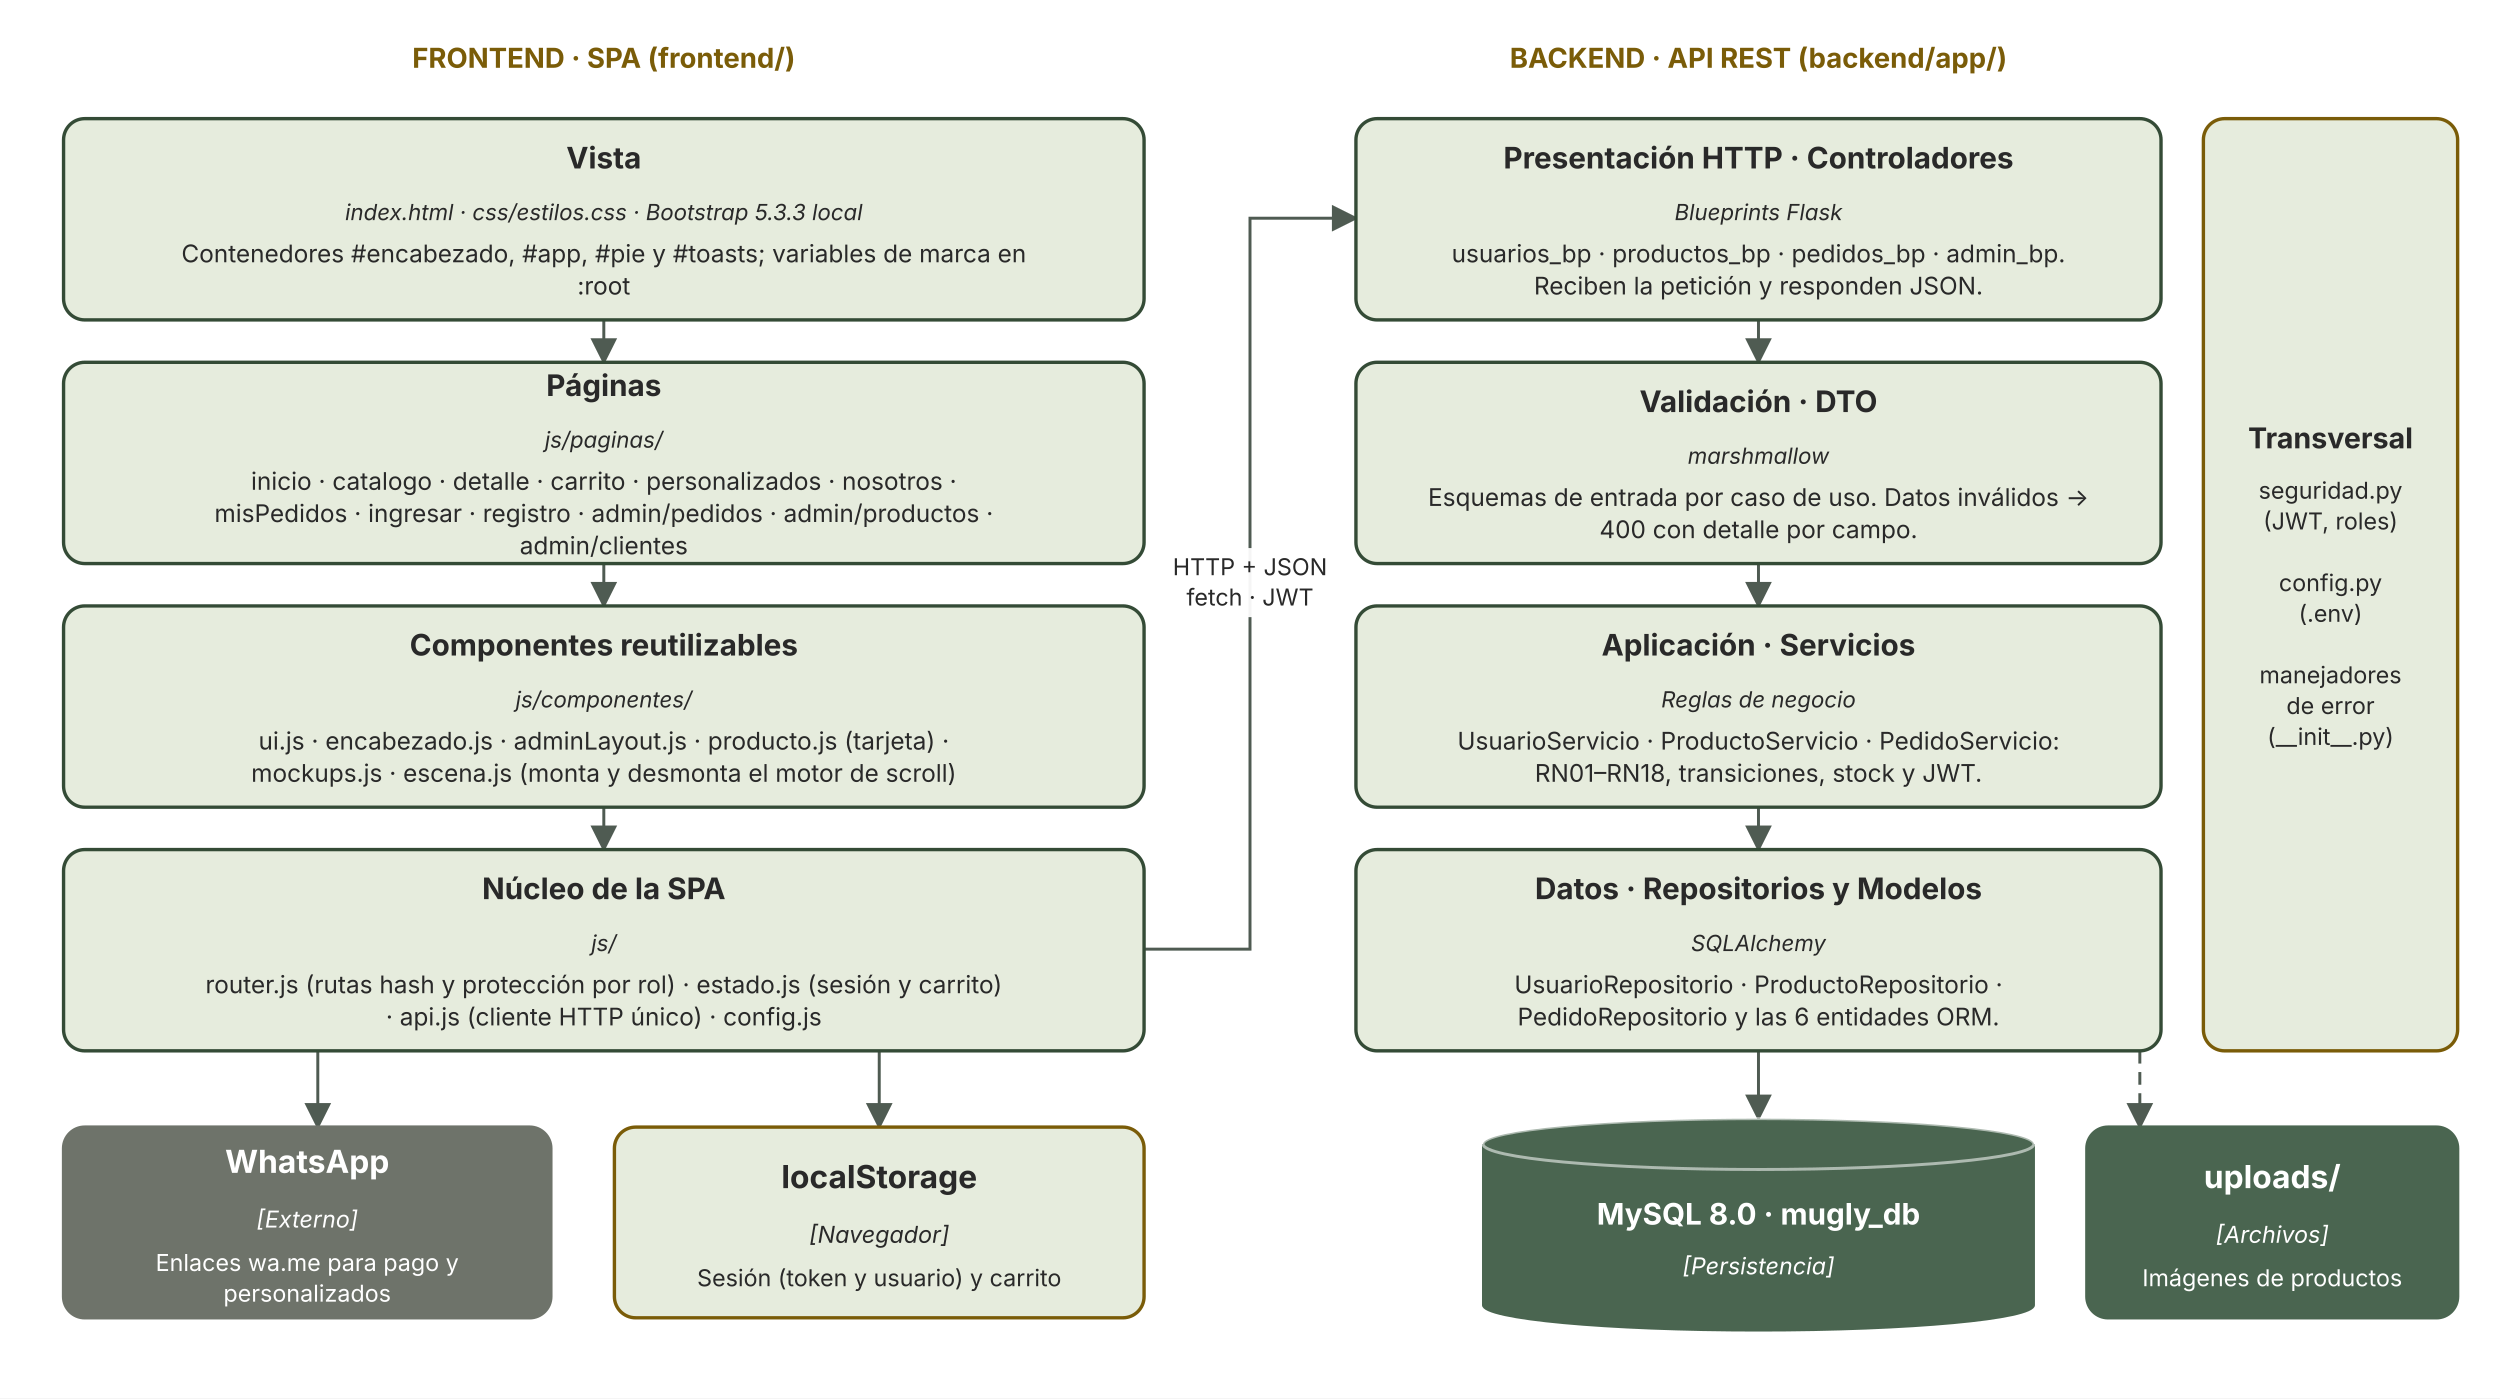
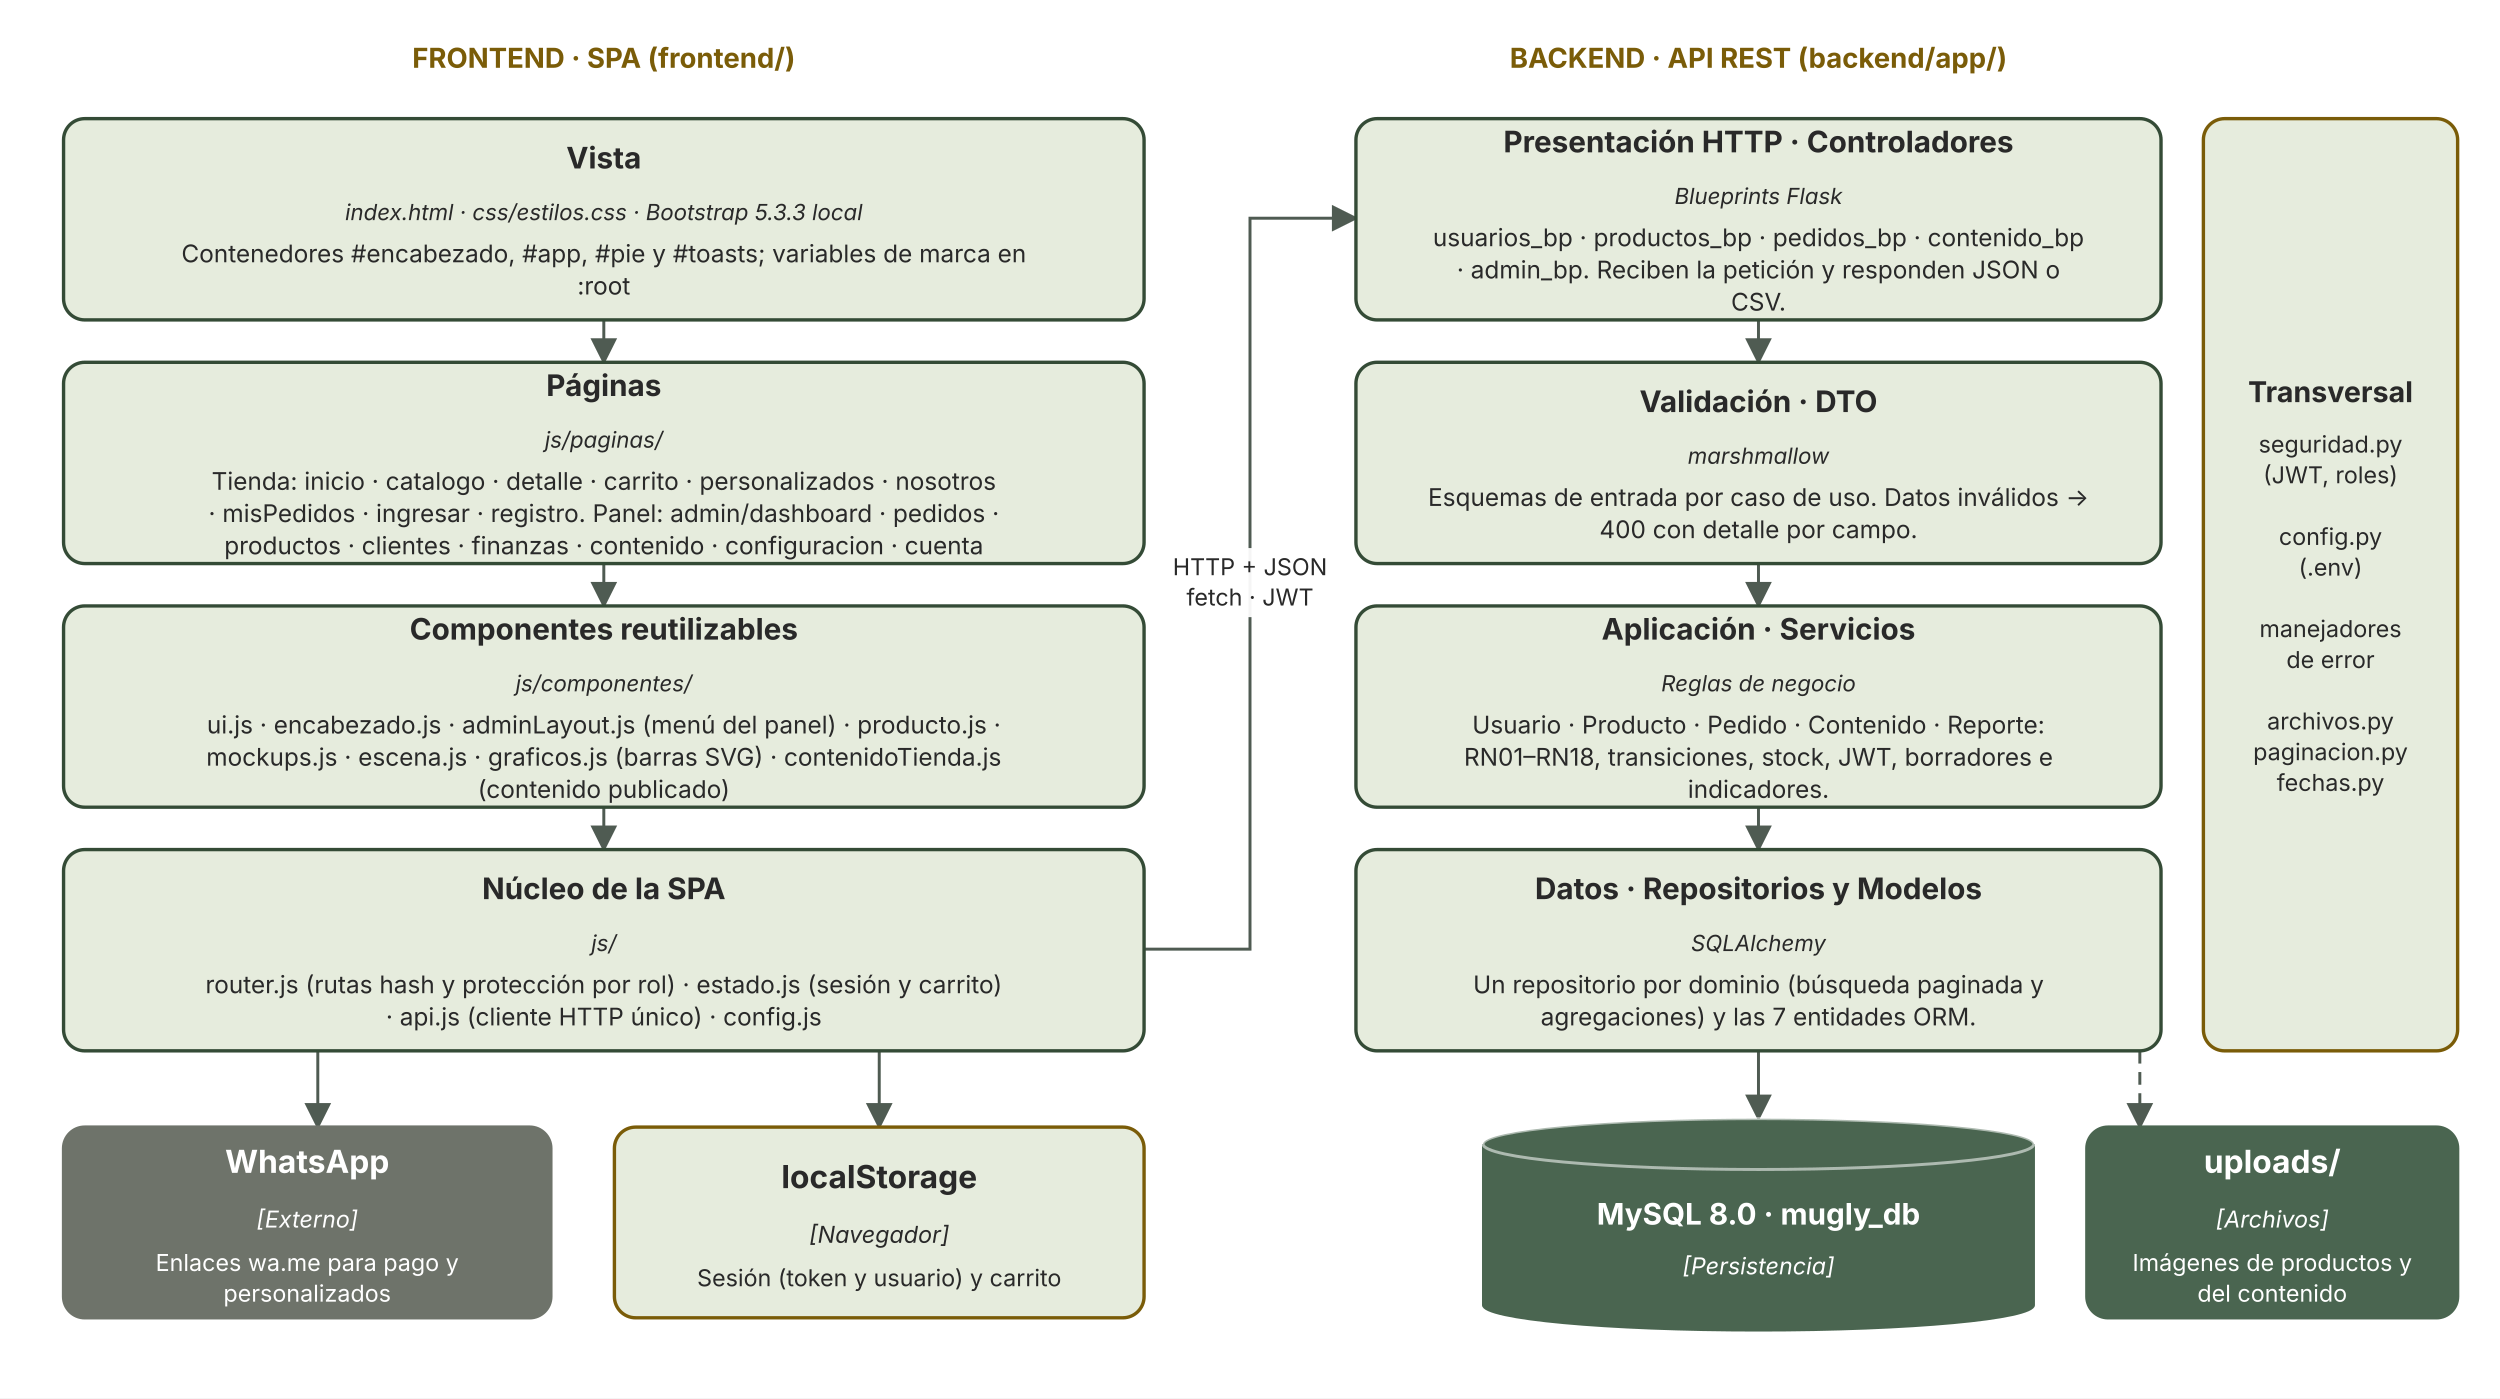
<svg xmlns="http://www.w3.org/2000/svg" viewBox="0 0 1180 660" role="img" aria-label="Arquitectura lógica de MUGLY por capas" font-family="Inter, 'Segoe UI', Roboto, Arial, sans-serif">
  <defs>
    <marker id="arquitectura_logica-flecha" viewBox="0 0 10 10" refX="9" refY="5" markerWidth="9" markerHeight="9" orient="auto-start-reverse">
      <path d="M0,0 L10,5 L0,10 z" fill="#4F5B52" />
    </marker>
    <marker id="arquitectura_logica-abierta" viewBox="0 0 10 10" refX="9" refY="5" markerWidth="10" markerHeight="10" orient="auto-start-reverse">
      <path d="M0,0 L10,5 L0,10" fill="none" stroke="#4F5B52" stroke-width="1.3" />
    </marker>
    <marker id="arquitectura_logica-rombo" viewBox="0 0 16 10" refX="1" refY="5" markerWidth="16" markerHeight="10" orient="auto-start-reverse">
      <path d="M1,5 L8,1 L15,5 L8,9 z" fill="#4F5B52" />
    </marker>
  </defs>
  <rect width="1180" height="660" fill="#FFFFFF" />
  <path d="M285,151 L285,171" fill="none" stroke="#4F5B52" stroke-width="1.4" marker-end="url(#arquitectura_logica-flecha)" />
  <path d="M830,151 L830,171" fill="none" stroke="#4F5B52" stroke-width="1.4" marker-end="url(#arquitectura_logica-flecha)" />
  <path d="M285,266 L285,286" fill="none" stroke="#4F5B52" stroke-width="1.4" marker-end="url(#arquitectura_logica-flecha)" />
  <path d="M830,266 L830,286" fill="none" stroke="#4F5B52" stroke-width="1.4" marker-end="url(#arquitectura_logica-flecha)" />
  <path d="M285,381 L285,401" fill="none" stroke="#4F5B52" stroke-width="1.4" marker-end="url(#arquitectura_logica-flecha)" />
  <path d="M830,381 L830,401" fill="none" stroke="#4F5B52" stroke-width="1.4" marker-end="url(#arquitectura_logica-flecha)" />
  <path d="M540,448 L590,448 L590,103 L640,103" fill="none" stroke="#4F5B52" stroke-width="1.4" marker-end="url(#arquitectura_logica-flecha)" />
  <path d="M830,496 L830,528" fill="none" stroke="#4F5B52" stroke-width="1.4" marker-end="url(#arquitectura_logica-flecha)" />
  <path d="M150,496 L150,532" fill="none" stroke="#4F5B52" stroke-width="1.4" marker-end="url(#arquitectura_logica-flecha)" />
  <path d="M415,496 L415,532" fill="none" stroke="#4F5B52" stroke-width="1.4" marker-end="url(#arquitectura_logica-flecha)" />
  <path d="M1010,496 L1010,532" fill="none" stroke="#4F5B52" stroke-width="1.4" stroke-dasharray="6 4" marker-end="url(#arquitectura_logica-flecha)" />
  <rect x="30" y="56" width="510" height="95" rx="10" fill="#E6ECDD" stroke="#344B36" stroke-width="1.6" />
  <rect x="640" y="56" width="380" height="95" rx="10" fill="#E6ECDD" stroke="#344B36" stroke-width="1.6" />
  <rect x="30" y="171" width="510" height="95" rx="10" fill="#E6ECDD" stroke="#344B36" stroke-width="1.6" />
  <rect x="640" y="171" width="380" height="95" rx="10" fill="#E6ECDD" stroke="#344B36" stroke-width="1.6" />
  <rect x="30" y="286" width="510" height="95" rx="10" fill="#E6ECDD" stroke="#344B36" stroke-width="1.6" />
  <rect x="640" y="286" width="380" height="95" rx="10" fill="#E6ECDD" stroke="#344B36" stroke-width="1.6" />
  <rect x="30" y="401" width="510" height="95" rx="10" fill="#E6ECDD" stroke="#344B36" stroke-width="1.6" />
  <rect x="640" y="401" width="380" height="95" rx="10" fill="#E6ECDD" stroke="#344B36" stroke-width="1.6" />
  <rect x="1040" y="56" width="120" height="440" rx="10" fill="#E6ECDD" stroke="#7A5C08" stroke-width="1.6" />
  <path d="M700,540 a130.0,12 0 0,0 260,0 v76 a130.0,12 0 0,1 -260,0 z" fill="#4A6550" stroke="#4A6550" />
  <ellipse cx="830.0" cy="540" rx="130.0" ry="12" fill="#4A6550" stroke="#FFFFFF" stroke-opacity=".55" stroke-width="1.4" />
  <rect x="30" y="532" width="230" height="90" rx="10" fill="#6E736A" stroke="#6E736A" stroke-width="1.6" />
  <rect x="290" y="532" width="250" height="90" rx="10" fill="#E6ECDD" stroke="#7A5C08" stroke-width="1.6" />
  <rect x="985" y="532" width="175" height="90" rx="10" fill="#4A6550" stroke="#4A6550" stroke-width="1.6" />
  <text x="285.0" y="32.0" font-family="Inter, 'Segoe UI', Roboto, Arial, sans-serif" font-size="13" font-weight="700" fill="#7A5C08" text-anchor="middle">FRONTEND · SPA (frontend/)</text>
  <text x="830.0" y="32.0" font-family="Inter, 'Segoe UI', Roboto, Arial, sans-serif" font-size="13" font-weight="700" fill="#7A5C08" text-anchor="middle">BACKEND · API REST (backend/app/)</text>
  <text x="285.0" y="79.5" font-family="Inter, 'Segoe UI', Roboto, Arial, sans-serif" font-size="14" font-weight="700" fill="#292929" text-anchor="middle">Vista</text>
  <text x="285.0" y="103.9" font-family="Inter, 'Segoe UI', Roboto, Arial, sans-serif" font-size="10.5" font-weight="400" fill="#292929" text-anchor="middle" font-style="italic">index.html · css/estilos.css · Bootstrap 5.3.3 local</text>
  <text x="285.0" y="123.8" font-family="Inter, 'Segoe UI', Roboto, Arial, sans-serif" font-size="11.5" font-weight="400" fill="#292929" text-anchor="middle">Contenedores #encabezado, #app, #pie y #toasts; variables de marca en</text>
  <text x="285.0" y="139.0" font-family="Inter, 'Segoe UI', Roboto, Arial, sans-serif" font-size="11.5" font-weight="400" fill="#292929" text-anchor="middle">:root</text>
-   <text x="830.0" y="79.5" font-family="Inter, 'Segoe UI', Roboto, Arial, sans-serif" font-size="14" font-weight="700" fill="#292929" text-anchor="middle">Presentación HTTP · Controladores</text>
-   <text x="830.0" y="103.9" font-family="Inter, 'Segoe UI', Roboto, Arial, sans-serif" font-size="10.5" font-weight="400" fill="#292929" text-anchor="middle" font-style="italic">Blueprints Flask</text>
-   <text x="830.0" y="123.8" font-family="Inter, 'Segoe UI', Roboto, Arial, sans-serif" font-size="11.5" font-weight="400" fill="#292929" text-anchor="middle">usuarios_bp · productos_bp · pedidos_bp · admin_bp.</text>
-   <text x="830.0" y="139.0" font-family="Inter, 'Segoe UI', Roboto, Arial, sans-serif" font-size="11.5" font-weight="400" fill="#292929" text-anchor="middle">Reciben la petición y responden JSON.</text>
+   <text x="830.0" y="71.9" font-family="Inter, 'Segoe UI', Roboto, Arial, sans-serif" font-size="14" font-weight="700" fill="#292929" text-anchor="middle">Presentación HTTP · Controladores</text>
+   <text x="830.0" y="96.3" font-family="Inter, 'Segoe UI', Roboto, Arial, sans-serif" font-size="10.5" font-weight="400" fill="#292929" text-anchor="middle" font-style="italic">Blueprints Flask</text>
+   <text x="830.0" y="116.2" font-family="Inter, 'Segoe UI', Roboto, Arial, sans-serif" font-size="11.5" font-weight="400" fill="#292929" text-anchor="middle">usuarios_bp · productos_bp · pedidos_bp · contenido_bp</text>
+   <text x="830.0" y="131.4" font-family="Inter, 'Segoe UI', Roboto, Arial, sans-serif" font-size="11.5" font-weight="400" fill="#292929" text-anchor="middle">· admin_bp. Reciben la petición y responden JSON o</text>
+   <text x="830.0" y="146.6" font-family="Inter, 'Segoe UI', Roboto, Arial, sans-serif" font-size="11.5" font-weight="400" fill="#292929" text-anchor="middle">CSV.</text>
  <text x="285.0" y="186.9" font-family="Inter, 'Segoe UI', Roboto, Arial, sans-serif" font-size="14" font-weight="700" fill="#292929" text-anchor="middle">Páginas</text>
  <text x="285.0" y="211.3" font-family="Inter, 'Segoe UI', Roboto, Arial, sans-serif" font-size="10.5" font-weight="400" fill="#292929" text-anchor="middle" font-style="italic">js/paginas/</text>
-   <text x="285.0" y="231.2" font-family="Inter, 'Segoe UI', Roboto, Arial, sans-serif" font-size="11.5" font-weight="400" fill="#292929" text-anchor="middle">inicio · catalogo · detalle · carrito · personalizados · nosotros ·</text>
-   <text x="285.0" y="246.4" font-family="Inter, 'Segoe UI', Roboto, Arial, sans-serif" font-size="11.5" font-weight="400" fill="#292929" text-anchor="middle">misPedidos · ingresar · registro · admin/pedidos · admin/productos ·</text>
-   <text x="285.0" y="261.6" font-family="Inter, 'Segoe UI', Roboto, Arial, sans-serif" font-size="11.5" font-weight="400" fill="#292929" text-anchor="middle">admin/clientes</text>
+   <text x="285.0" y="231.2" font-family="Inter, 'Segoe UI', Roboto, Arial, sans-serif" font-size="11.5" font-weight="400" fill="#292929" text-anchor="middle">Tienda: inicio · catalogo · detalle · carrito · personalizados · nosotros</text>
+   <text x="285.0" y="246.4" font-family="Inter, 'Segoe UI', Roboto, Arial, sans-serif" font-size="11.5" font-weight="400" fill="#292929" text-anchor="middle">· misPedidos · ingresar · registro. Panel: admin/dashboard · pedidos ·</text>
+   <text x="285.0" y="261.6" font-family="Inter, 'Segoe UI', Roboto, Arial, sans-serif" font-size="11.5" font-weight="400" fill="#292929" text-anchor="middle">productos · clientes · finanzas · contenido · configuracion · cuenta</text>
  <text x="830.0" y="194.5" font-family="Inter, 'Segoe UI', Roboto, Arial, sans-serif" font-size="14" font-weight="700" fill="#292929" text-anchor="middle">Validación · DTO</text>
  <text x="830.0" y="218.9" font-family="Inter, 'Segoe UI', Roboto, Arial, sans-serif" font-size="10.5" font-weight="400" fill="#292929" text-anchor="middle" font-style="italic">marshmallow</text>
  <text x="830.0" y="238.8" font-family="Inter, 'Segoe UI', Roboto, Arial, sans-serif" font-size="11.5" font-weight="400" fill="#292929" text-anchor="middle">Esquemas de entrada por caso de uso. Datos inválidos →</text>
  <text x="830.0" y="254.0" font-family="Inter, 'Segoe UI', Roboto, Arial, sans-serif" font-size="11.5" font-weight="400" fill="#292929" text-anchor="middle">400 con detalle por campo.</text>
-   <text x="285.0" y="309.4" font-family="Inter, 'Segoe UI', Roboto, Arial, sans-serif" font-size="14" font-weight="700" fill="#292929" text-anchor="middle">Componentes reutilizables</text>
-   <text x="285.0" y="333.9" font-family="Inter, 'Segoe UI', Roboto, Arial, sans-serif" font-size="10.5" font-weight="400" fill="#292929" text-anchor="middle" font-style="italic">js/componentes/</text>
-   <text x="285.0" y="353.8" font-family="Inter, 'Segoe UI', Roboto, Arial, sans-serif" font-size="11.5" font-weight="400" fill="#292929" text-anchor="middle">ui.js · encabezado.js · adminLayout.js · producto.js (tarjeta) ·</text>
-   <text x="285.0" y="369.0" font-family="Inter, 'Segoe UI', Roboto, Arial, sans-serif" font-size="11.5" font-weight="400" fill="#292929" text-anchor="middle">mockups.js · escena.js (monta y desmonta el motor de scroll)</text>
-   <text x="830.0" y="309.4" font-family="Inter, 'Segoe UI', Roboto, Arial, sans-serif" font-size="14" font-weight="700" fill="#292929" text-anchor="middle">Aplicación · Servicios</text>
-   <text x="830.0" y="333.9" font-family="Inter, 'Segoe UI', Roboto, Arial, sans-serif" font-size="10.5" font-weight="400" fill="#292929" text-anchor="middle" font-style="italic">Reglas de negocio</text>
-   <text x="830.0" y="353.8" font-family="Inter, 'Segoe UI', Roboto, Arial, sans-serif" font-size="11.5" font-weight="400" fill="#292929" text-anchor="middle">UsuarioServicio · ProductoServicio · PedidoServicio:</text>
-   <text x="830.0" y="369.0" font-family="Inter, 'Segoe UI', Roboto, Arial, sans-serif" font-size="11.5" font-weight="400" fill="#292929" text-anchor="middle">RN01–RN18, transiciones, stock y JWT.</text>
+   <text x="285.0" y="301.9" font-family="Inter, 'Segoe UI', Roboto, Arial, sans-serif" font-size="14" font-weight="700" fill="#292929" text-anchor="middle">Componentes reutilizables</text>
+   <text x="285.0" y="326.3" font-family="Inter, 'Segoe UI', Roboto, Arial, sans-serif" font-size="10.5" font-weight="400" fill="#292929" text-anchor="middle" font-style="italic">js/componentes/</text>
+   <text x="285.0" y="346.2" font-family="Inter, 'Segoe UI', Roboto, Arial, sans-serif" font-size="11.5" font-weight="400" fill="#292929" text-anchor="middle">ui.js · encabezado.js · adminLayout.js (menú del panel) · producto.js ·</text>
+   <text x="285.0" y="361.4" font-family="Inter, 'Segoe UI', Roboto, Arial, sans-serif" font-size="11.5" font-weight="400" fill="#292929" text-anchor="middle">mockups.js · escena.js · graficos.js (barras SVG) · contenidoTienda.js</text>
+   <text x="285.0" y="376.6" font-family="Inter, 'Segoe UI', Roboto, Arial, sans-serif" font-size="11.5" font-weight="400" fill="#292929" text-anchor="middle">(contenido publicado)</text>
+   <text x="830.0" y="301.9" font-family="Inter, 'Segoe UI', Roboto, Arial, sans-serif" font-size="14" font-weight="700" fill="#292929" text-anchor="middle">Aplicación · Servicios</text>
+   <text x="830.0" y="326.3" font-family="Inter, 'Segoe UI', Roboto, Arial, sans-serif" font-size="10.5" font-weight="400" fill="#292929" text-anchor="middle" font-style="italic">Reglas de negocio</text>
+   <text x="830.0" y="346.2" font-family="Inter, 'Segoe UI', Roboto, Arial, sans-serif" font-size="11.5" font-weight="400" fill="#292929" text-anchor="middle">Usuario · Producto · Pedido · Contenido · Reporte:</text>
+   <text x="830.0" y="361.4" font-family="Inter, 'Segoe UI', Roboto, Arial, sans-serif" font-size="11.5" font-weight="400" fill="#292929" text-anchor="middle">RN01–RN18, transiciones, stock, JWT, borradores e</text>
+   <text x="830.0" y="376.6" font-family="Inter, 'Segoe UI', Roboto, Arial, sans-serif" font-size="11.5" font-weight="400" fill="#292929" text-anchor="middle">indicadores.</text>
  <text x="285.0" y="424.4" font-family="Inter, 'Segoe UI', Roboto, Arial, sans-serif" font-size="14" font-weight="700" fill="#292929" text-anchor="middle">Núcleo de la SPA</text>
  <text x="285.0" y="448.9" font-family="Inter, 'Segoe UI', Roboto, Arial, sans-serif" font-size="10.5" font-weight="400" fill="#292929" text-anchor="middle" font-style="italic">js/</text>
  <text x="285.0" y="468.8" font-family="Inter, 'Segoe UI', Roboto, Arial, sans-serif" font-size="11.5" font-weight="400" fill="#292929" text-anchor="middle">router.js (rutas hash y protección por rol) · estado.js (sesión y carrito)</text>
  <text x="285.0" y="484.0" font-family="Inter, 'Segoe UI', Roboto, Arial, sans-serif" font-size="11.5" font-weight="400" fill="#292929" text-anchor="middle">· api.js (cliente HTTP único) · config.js</text>
  <text x="830.0" y="424.4" font-family="Inter, 'Segoe UI', Roboto, Arial, sans-serif" font-size="14" font-weight="700" fill="#292929" text-anchor="middle">Datos · Repositorios y Modelos</text>
  <text x="830.0" y="448.9" font-family="Inter, 'Segoe UI', Roboto, Arial, sans-serif" font-size="10.5" font-weight="400" fill="#292929" text-anchor="middle" font-style="italic">SQLAlchemy</text>
-   <text x="830.0" y="468.8" font-family="Inter, 'Segoe UI', Roboto, Arial, sans-serif" font-size="11.5" font-weight="400" fill="#292929" text-anchor="middle">UsuarioRepositorio · ProductoRepositorio ·</text>
-   <text x="830.0" y="484.0" font-family="Inter, 'Segoe UI', Roboto, Arial, sans-serif" font-size="11.5" font-weight="400" fill="#292929" text-anchor="middle">PedidoRepositorio y las 6 entidades ORM.</text>
-   <text x="1100.0" y="211.6" font-family="Inter, 'Segoe UI', Roboto, Arial, sans-serif" font-size="13.5" font-weight="700" fill="#292929" text-anchor="middle">Transversal</text>
-   <text x="1100.0" y="235.4" font-family="Inter, 'Segoe UI', Roboto, Arial, sans-serif" font-size="11" font-weight="400" fill="#292929" text-anchor="middle">seguridad.py</text>
-   <text x="1100.0" y="249.9" font-family="Inter, 'Segoe UI', Roboto, Arial, sans-serif" font-size="11" font-weight="400" fill="#292929" text-anchor="middle">(JWT, roles)</text>
-   <text x="1100.0" y="264.4" font-family="Inter, 'Segoe UI', Roboto, Arial, sans-serif" font-size="11" font-weight="400" fill="#292929" text-anchor="middle" />
-   <text x="1100.0" y="279.0" font-family="Inter, 'Segoe UI', Roboto, Arial, sans-serif" font-size="11" font-weight="400" fill="#292929" text-anchor="middle">config.py</text>
-   <text x="1100.0" y="293.5" font-family="Inter, 'Segoe UI', Roboto, Arial, sans-serif" font-size="11" font-weight="400" fill="#292929" text-anchor="middle">(.env)</text>
-   <text x="1100.0" y="308.0" font-family="Inter, 'Segoe UI', Roboto, Arial, sans-serif" font-size="11" font-weight="400" fill="#292929" text-anchor="middle" />
-   <text x="1100.0" y="322.5" font-family="Inter, 'Segoe UI', Roboto, Arial, sans-serif" font-size="11" font-weight="400" fill="#292929" text-anchor="middle">manejadores</text>
-   <text x="1100.0" y="337.0" font-family="Inter, 'Segoe UI', Roboto, Arial, sans-serif" font-size="11" font-weight="400" fill="#292929" text-anchor="middle">de error</text>
-   <text x="1100.0" y="351.6" font-family="Inter, 'Segoe UI', Roboto, Arial, sans-serif" font-size="11" font-weight="400" fill="#292929" text-anchor="middle">(__init__.py)</text>
+   <text x="830.0" y="468.8" font-family="Inter, 'Segoe UI', Roboto, Arial, sans-serif" font-size="11.5" font-weight="400" fill="#292929" text-anchor="middle">Un repositorio por dominio (búsqueda paginada y</text>
+   <text x="830.0" y="484.0" font-family="Inter, 'Segoe UI', Roboto, Arial, sans-serif" font-size="11.5" font-weight="400" fill="#292929" text-anchor="middle">agregaciones) y las 7 entidades ORM.</text>
+   <text x="1100.0" y="189.8" font-family="Inter, 'Segoe UI', Roboto, Arial, sans-serif" font-size="13.5" font-weight="700" fill="#292929" text-anchor="middle">Transversal</text>
+   <text x="1100.0" y="213.6" font-family="Inter, 'Segoe UI', Roboto, Arial, sans-serif" font-size="11" font-weight="400" fill="#292929" text-anchor="middle">seguridad.py</text>
+   <text x="1100.0" y="228.1" font-family="Inter, 'Segoe UI', Roboto, Arial, sans-serif" font-size="11" font-weight="400" fill="#292929" text-anchor="middle">(JWT, roles)</text>
+   <text x="1100.0" y="242.7" font-family="Inter, 'Segoe UI', Roboto, Arial, sans-serif" font-size="11" font-weight="400" fill="#292929" text-anchor="middle" />
+   <text x="1100.0" y="257.2" font-family="Inter, 'Segoe UI', Roboto, Arial, sans-serif" font-size="11" font-weight="400" fill="#292929" text-anchor="middle">config.py</text>
+   <text x="1100.0" y="271.7" font-family="Inter, 'Segoe UI', Roboto, Arial, sans-serif" font-size="11" font-weight="400" fill="#292929" text-anchor="middle">(.env)</text>
+   <text x="1100.0" y="286.2" font-family="Inter, 'Segoe UI', Roboto, Arial, sans-serif" font-size="11" font-weight="400" fill="#292929" text-anchor="middle" />
+   <text x="1100.0" y="300.7" font-family="Inter, 'Segoe UI', Roboto, Arial, sans-serif" font-size="11" font-weight="400" fill="#292929" text-anchor="middle">manejadores</text>
+   <text x="1100.0" y="315.3" font-family="Inter, 'Segoe UI', Roboto, Arial, sans-serif" font-size="11" font-weight="400" fill="#292929" text-anchor="middle">de error</text>
+   <text x="1100.0" y="329.8" font-family="Inter, 'Segoe UI', Roboto, Arial, sans-serif" font-size="11" font-weight="400" fill="#292929" text-anchor="middle" />
+   <text x="1100.0" y="344.3" font-family="Inter, 'Segoe UI', Roboto, Arial, sans-serif" font-size="11" font-weight="400" fill="#292929" text-anchor="middle">archivos.py</text>
+   <text x="1100.0" y="358.8" font-family="Inter, 'Segoe UI', Roboto, Arial, sans-serif" font-size="11" font-weight="400" fill="#292929" text-anchor="middle">paginacion.py</text>
+   <text x="1100.0" y="373.3" font-family="Inter, 'Segoe UI', Roboto, Arial, sans-serif" font-size="11" font-weight="400" fill="#292929" text-anchor="middle">fechas.py</text>
  <rect x="551.1" y="258.7" width="77.8" height="32.6" rx="4" fill="#FFFFFF" fill-opacity=".94" />
  <text x="590.0" y="271.5" font-family="Inter, 'Segoe UI', Roboto, Arial, sans-serif" font-size="11" font-weight="400" fill="#292929" text-anchor="middle">HTTP + JSON</text>
  <text x="590.0" y="285.8" font-family="Inter, 'Segoe UI', Roboto, Arial, sans-serif" font-size="11" font-weight="400" fill="#292929" text-anchor="middle">fetch · JWT</text>
  <text x="830.0" y="578.0" font-family="Inter, 'Segoe UI', Roboto, Arial, sans-serif" font-size="14" font-weight="700" fill="#FFFFFF" text-anchor="middle">MySQL 8.0 · mugly_db</text>
  <text x="830.0" y="601.5" font-family="Inter, 'Segoe UI', Roboto, Arial, sans-serif" font-size="11" font-weight="400" fill="#FFFFFF" text-anchor="middle" font-style="italic">[Persistencia]</text>
  <text x="145.0" y="553.6" font-family="Inter, 'Segoe UI', Roboto, Arial, sans-serif" font-size="15" font-weight="700" fill="#FFFFFF" text-anchor="middle">WhatsApp</text>
  <text x="145.0" y="579.4" font-family="Inter, 'Segoe UI', Roboto, Arial, sans-serif" font-size="11" font-weight="400" fill="#FFFFFF" text-anchor="middle" font-style="italic">[Externo]</text>
  <text x="145.0" y="599.9" font-family="Inter, 'Segoe UI', Roboto, Arial, sans-serif" font-size="11" font-weight="400" fill="#FFFFFF" text-anchor="middle">Enlaces wa.me para pago y</text>
  <text x="145.0" y="614.4" font-family="Inter, 'Segoe UI', Roboto, Arial, sans-serif" font-size="11" font-weight="400" fill="#FFFFFF" text-anchor="middle">personalizados</text>
  <text x="415.0" y="560.8" font-family="Inter, 'Segoe UI', Roboto, Arial, sans-serif" font-size="15" font-weight="700" fill="#292929" text-anchor="middle">localStorage</text>
  <text x="415.0" y="586.6" font-family="Inter, 'Segoe UI', Roboto, Arial, sans-serif" font-size="11" font-weight="400" fill="#292929" text-anchor="middle" font-style="italic">[Navegador]</text>
  <text x="415.0" y="607.1" font-family="Inter, 'Segoe UI', Roboto, Arial, sans-serif" font-size="11" font-weight="400" fill="#292929" text-anchor="middle">Sesión (token y usuario) y carrito</text>
-   <text x="1072.5" y="560.8" font-family="Inter, 'Segoe UI', Roboto, Arial, sans-serif" font-size="15" font-weight="700" fill="#FFFFFF" text-anchor="middle">uploads/</text>
-   <text x="1072.5" y="586.6" font-family="Inter, 'Segoe UI', Roboto, Arial, sans-serif" font-size="11" font-weight="400" fill="#FFFFFF" text-anchor="middle" font-style="italic">[Archivos]</text>
-   <text x="1072.5" y="607.1" font-family="Inter, 'Segoe UI', Roboto, Arial, sans-serif" font-size="11" font-weight="400" fill="#FFFFFF" text-anchor="middle">Imágenes de productos</text>
+   <text x="1072.5" y="553.6" font-family="Inter, 'Segoe UI', Roboto, Arial, sans-serif" font-size="15" font-weight="700" fill="#FFFFFF" text-anchor="middle">uploads/</text>
+   <text x="1072.5" y="579.4" font-family="Inter, 'Segoe UI', Roboto, Arial, sans-serif" font-size="11" font-weight="400" fill="#FFFFFF" text-anchor="middle" font-style="italic">[Archivos]</text>
+   <text x="1072.5" y="599.9" font-family="Inter, 'Segoe UI', Roboto, Arial, sans-serif" font-size="11" font-weight="400" fill="#FFFFFF" text-anchor="middle">Imágenes de productos y</text>
+   <text x="1072.5" y="614.4" font-family="Inter, 'Segoe UI', Roboto, Arial, sans-serif" font-size="11" font-weight="400" fill="#FFFFFF" text-anchor="middle">del contenido</text>
</svg>
